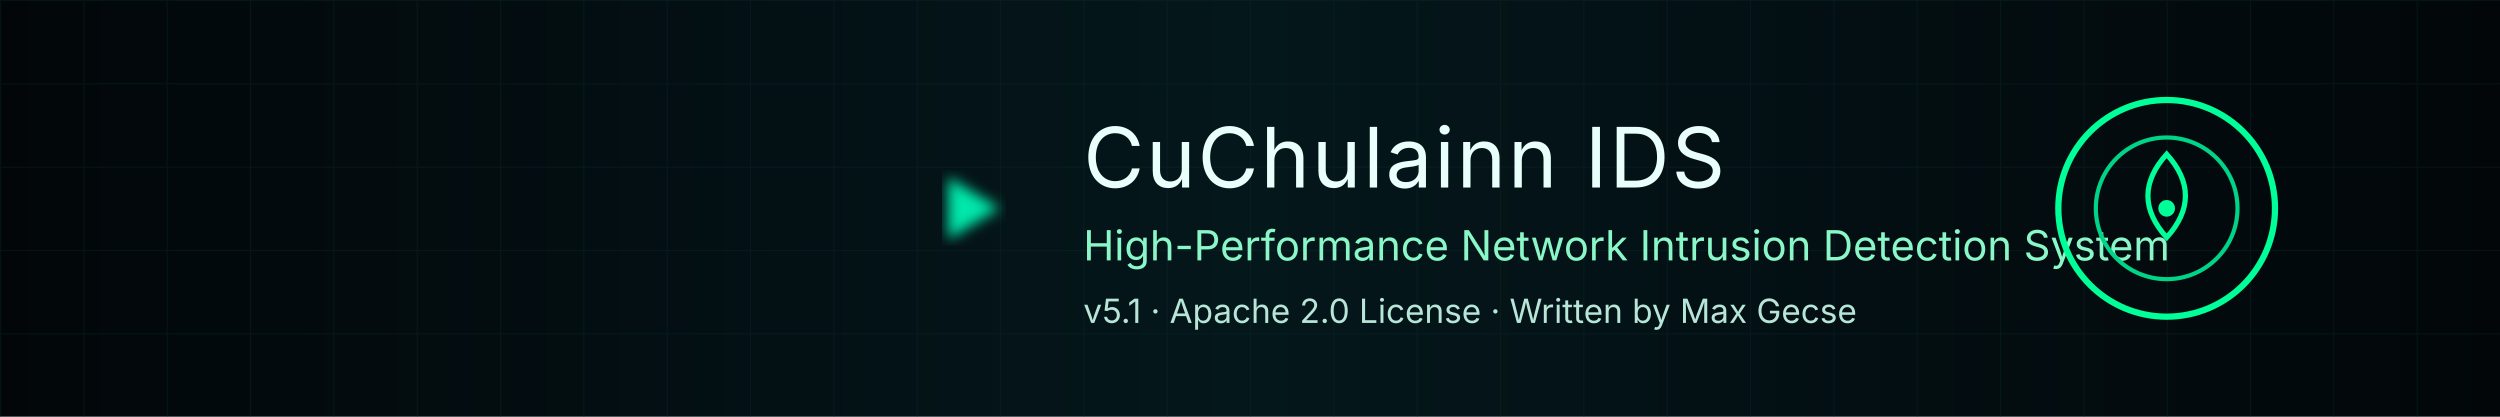
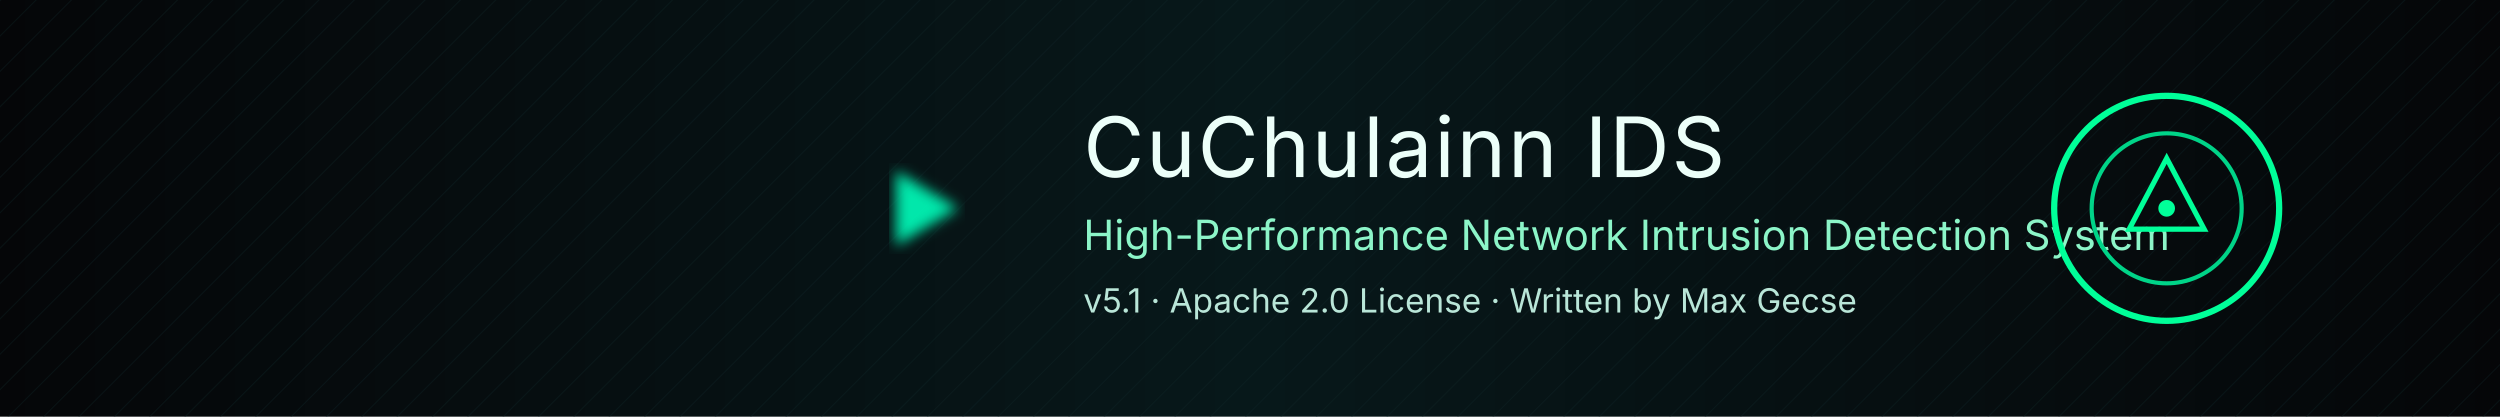
<svg xmlns="http://www.w3.org/2000/svg" width="100%" height="200" viewBox="0 0 1200 200">
  <defs>
    <linearGradient id="bg" x1="0" y1="0" x2="1" y2="0">
-       <stop offset="0%" stop-color="#020609" />
-       <stop offset="50%" stop-color="#04171b" />
-       <stop offset="100%" stop-color="#020609" />
+       <stop offset="0%" stop-color="#050608" />
+       <stop offset="50%" stop-color="#07181a" />
+       <stop offset="100%" stop-color="#050608" />
    </linearGradient>
-     <pattern id="grid" width="40" height="40" patternUnits="userSpaceOnUse">
-       <path d="M40 0 H0 V40" fill="none" stroke="#0b2a2f" stroke-width="1" />
+     <pattern id="diag" width="12" height="12" patternUnits="userSpaceOnUse" patternTransform="rotate(45)">
+       <rect width="12" height="12" fill="none" />
+       <line x1="0" y1="0" x2="0" y2="12" stroke="#0f2628" stroke-width="1" />
    </pattern>
    <linearGradient id="spearCore" x1="0" y1="0" x2="1" y2="0">
      <stop offset="0%" stop-color="#00ff99" stop-opacity="0.1" />
      <stop offset="50%" stop-color="#00ff99" stop-opacity="1" />
      <stop offset="100%" stop-color="#00ff99" stop-opacity="0.1" />
    </linearGradient>
    <filter id="glow">
      <feGaussianBlur stdDeviation="3" result="blur" />
      <feColorMatrix in="blur" type="matrix" values="0 0 0 0 0                 0 1 0 0 0.7                 0 0 0 0 0.5                 0 0 0 0.9 0" />
    </filter>
  </defs>
  <rect width="1200" height="200" fill="url(#bg)" />
-   <rect width="1200" height="200" fill="url(#grid)" opacity="0.35" />
-   <path d="M120 100 L480 100" stroke="url(#spearCore)" stroke-width="7" stroke-linecap="round" filter="url(#glow)" />
-   <polygon points="480,100 455,85 455,115" fill="#00ff99" filter="url(#glow)" />
-   <text x="520" y="90" font-family="system-ui, -apple-system, BlinkMacSystemFont, 'Segoe UI', sans-serif" font-size="40" fill="#e9fffb" letter-spacing="1">
+   <rect width="1200" height="200" fill="url(#diag)" opacity="0.35" />
+   <g transform="translate(120,100)">
+     <line x1="0" y1="0" x2="340" y2="0" stroke="url(#spearCore)" stroke-width="8" stroke-linecap="round" filter="url(#glow)" />
+     <polygon points="340,0 310,-18 310,18" fill="#00ff99" filter="url(#glow)" />
+   </g>
+   <text x="520" y="85" font-family="system-ui, -apple-system, BlinkMacSystemFont, 'Segoe UI', sans-serif" font-size="40" fill="#ecfff9" letter-spacing="1">
    CuChulainn IDS
  </text>
-   <text x="520" y="125" font-family="system-ui, -apple-system, BlinkMacSystemFont, 'Segoe UI', sans-serif" font-size="20" fill="#8af7c8">
+   <text x="520" y="120" font-family="system-ui, -apple-system, BlinkMacSystemFont, 'Segoe UI', sans-serif" font-size="20" fill="#8cf5c8">
    High-Performance Network Intrusion Detection System
  </text>
-   <text x="520" y="155" font-family="system-ui, -apple-system, BlinkMacSystemFont, 'Segoe UI', sans-serif" font-size="16" fill="#b7e6d8">
+   <text x="520" y="150" font-family="system-ui, -apple-system, BlinkMacSystemFont, 'Segoe UI', sans-serif" font-size="16" fill="#b9e6d8">
    v5.1 · Apache 2.0 License · Written by Max Gecse
  </text>
  <g transform="translate(1040,100)">
-     <circle cx="0" cy="0" r="52" fill="none" stroke="#00ff99" stroke-width="3" />
-     <circle cx="0" cy="0" r="34" fill="none" stroke="#00d488" stroke-width="2" />
-     <path d="M0,-26 Q18,-6 0,14 Q-18,-6 0,-26 Z" fill="none" stroke="#00ff99" stroke-width="2.5" />
+     <circle cx="0" cy="0" r="54" fill="none" stroke="#00ff99" stroke-width="3" />
+     <circle cx="0" cy="0" r="36" fill="none" stroke="#00d488" stroke-width="2" />
+     <path d="M0,-24 L18,10 L-18,10 Z" fill="none" stroke="#00ff99" stroke-width="2.5" />
    <circle cx="0" cy="0" r="4" fill="#00ff99" />
  </g>
</svg>
